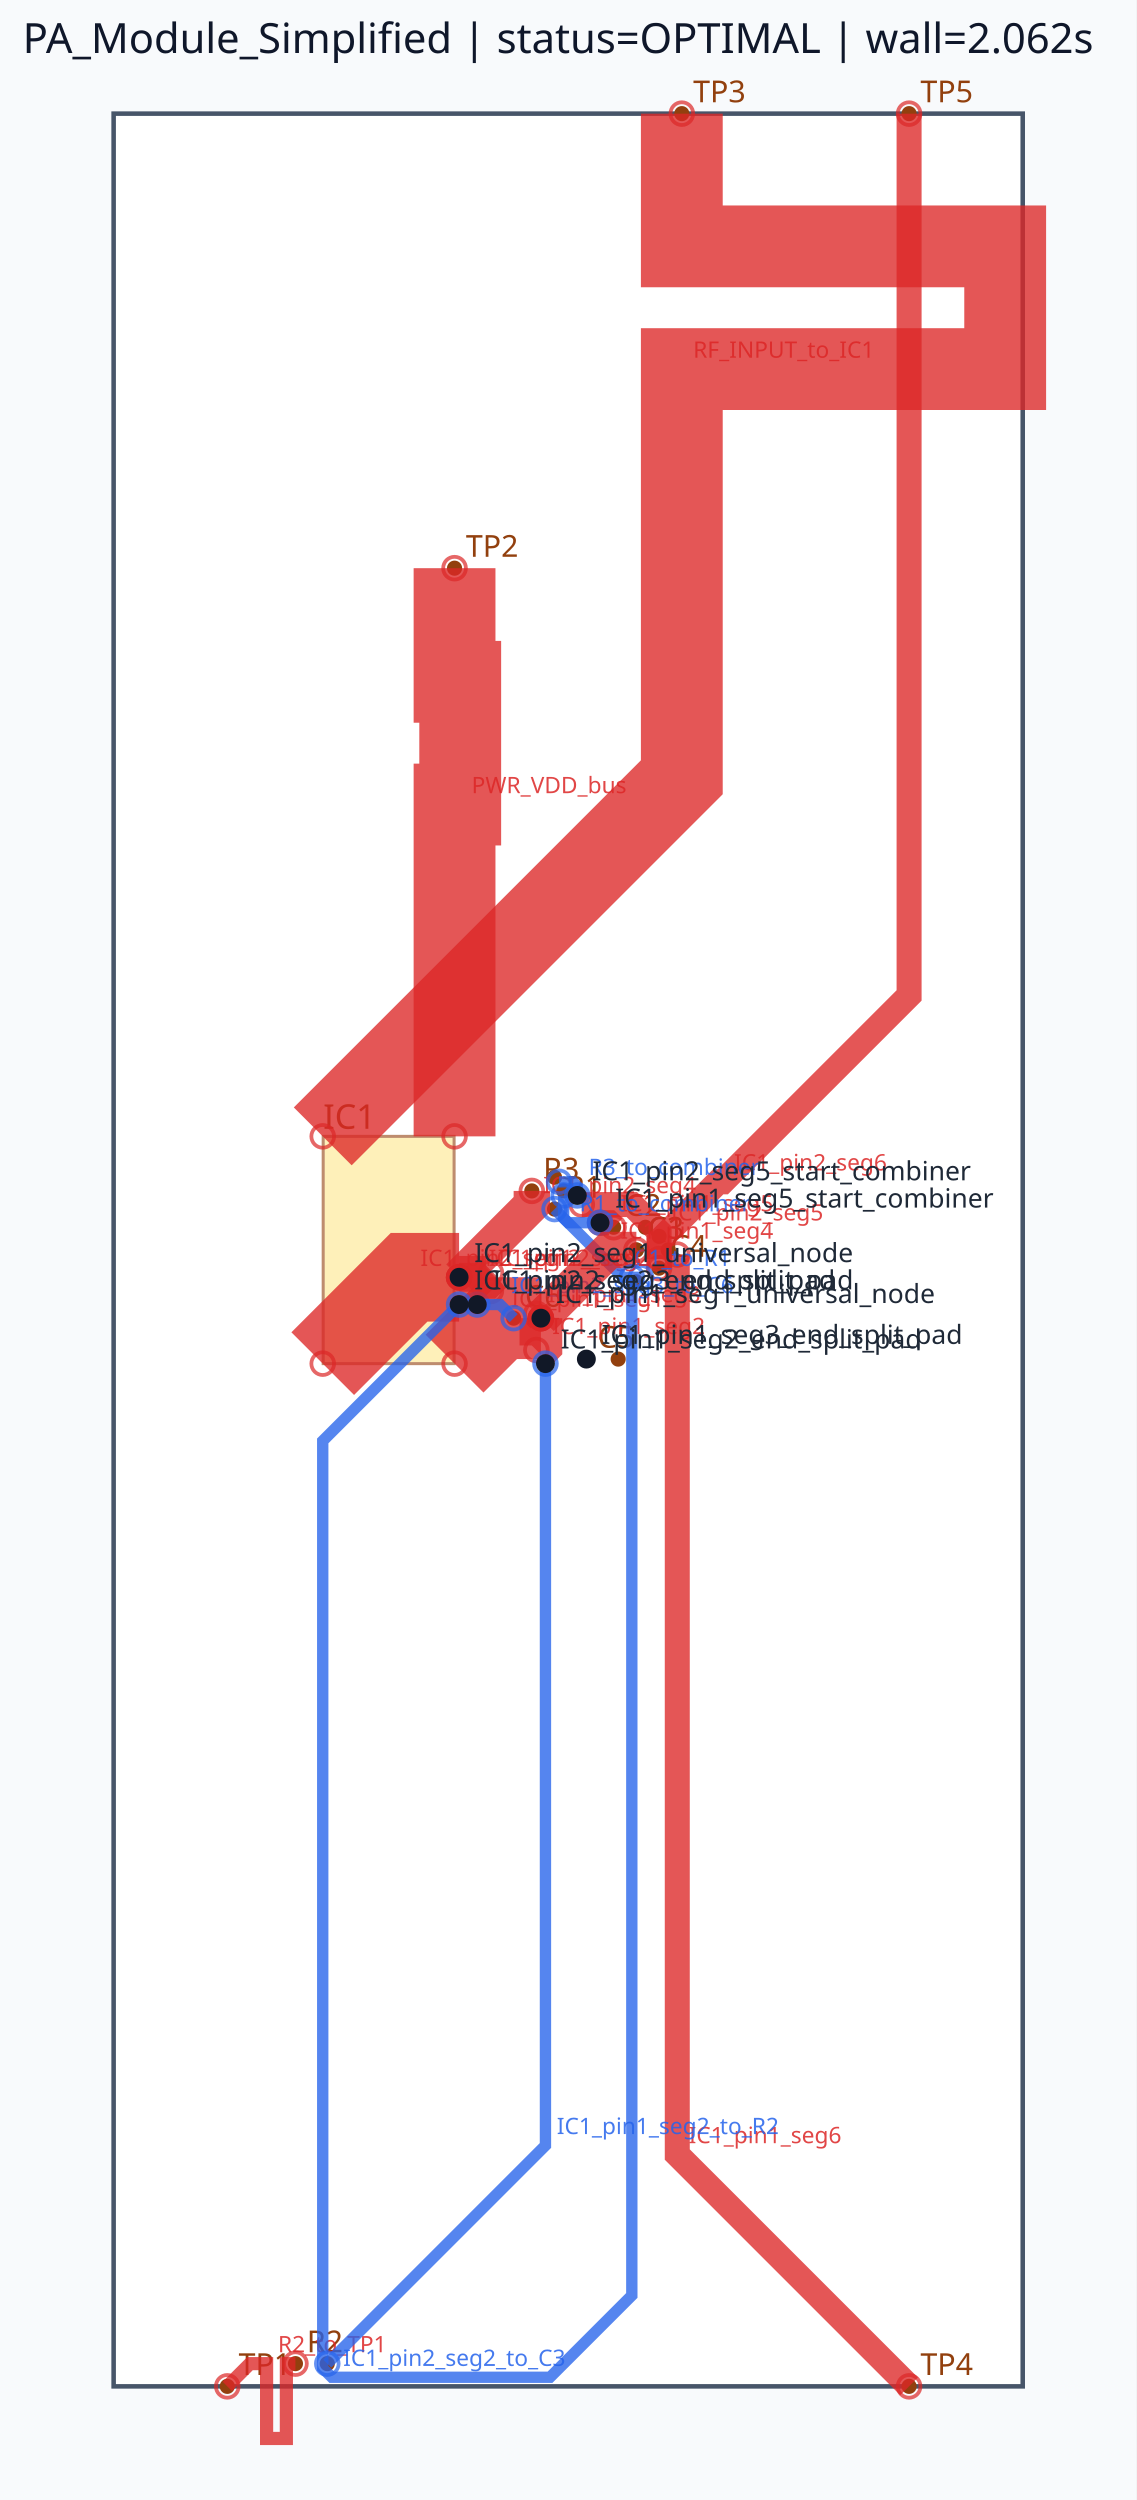
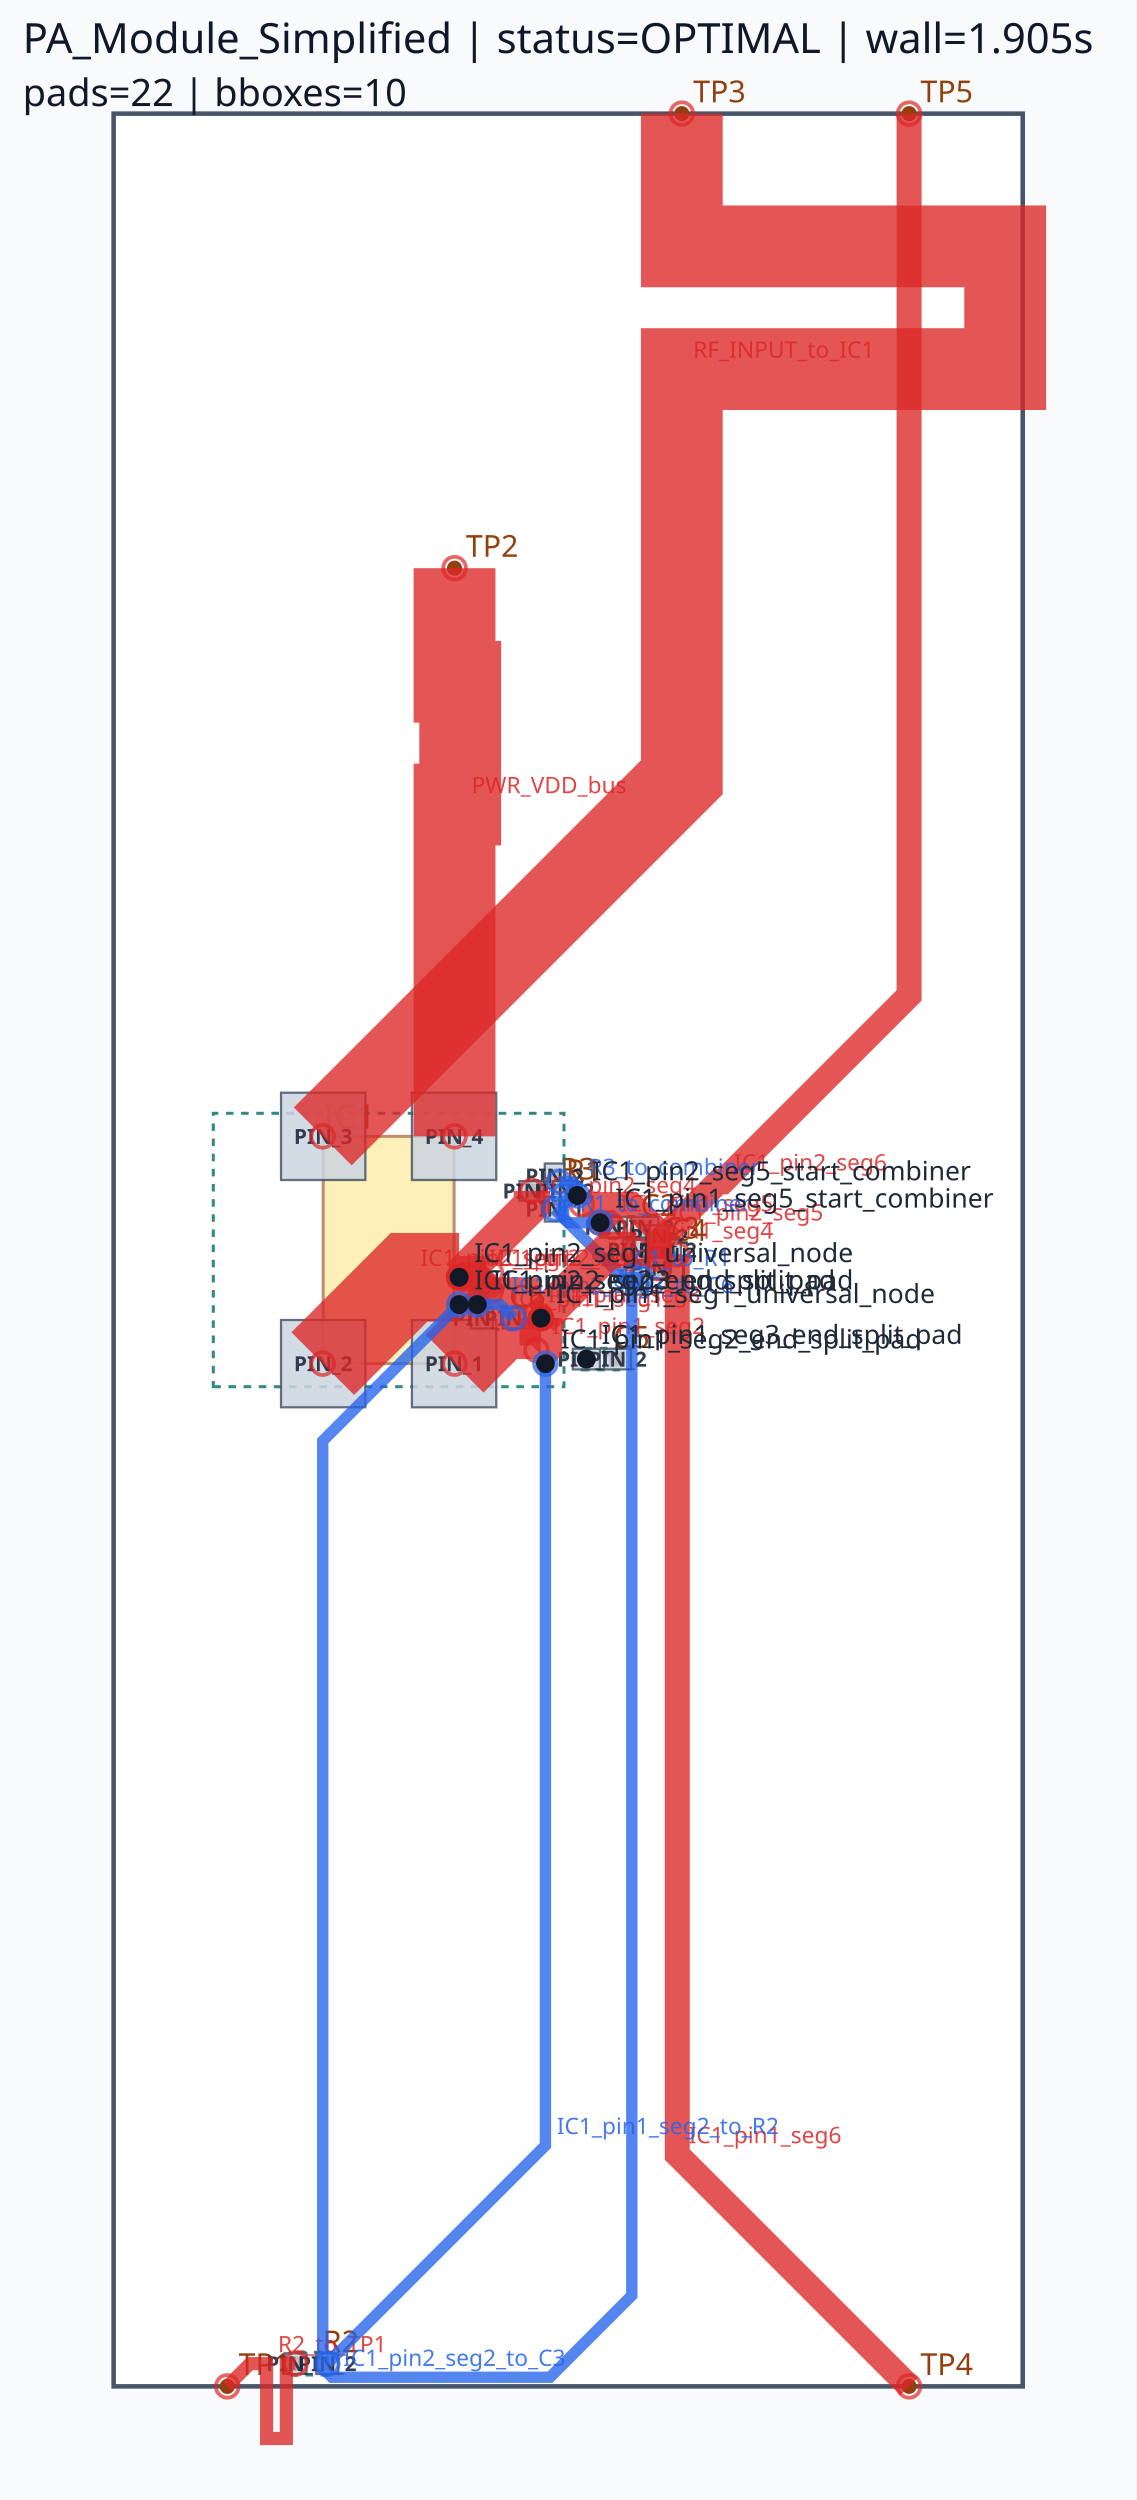
<svg xmlns="http://www.w3.org/2000/svg" viewBox="0 0 300.0 660.0" width="300.0" height="660.0">
  <rect x="0" y="0" width="100%" height="100%" fill="#f8fafc" />
  <rect x="30.00" y="30.00" width="240.00" height="600.00" fill="#ffffff" stroke="#475569" stroke-width="1.2" />
  <rect x="85.32" y="300.00" width="34.56" height="60.00" fill="#fde68a" stroke="#92400e" stroke-width="0.8" opacity="0.6" />
  <text x="85.32" y="298.00" font-family="sans-serif" font-size="9" fill="#92400e">IC1</text>
  <circle cx="60.00" cy="630.00" r="2" fill="#92400e" />
  <text x="63.00" y="627.00" font-family="sans-serif" font-size="8" fill="#92400e">TP1</text>
  <circle cx="120.00" cy="150.00" r="2" fill="#92400e" />
  <text x="123.00" y="147.00" font-family="sans-serif" font-size="8" fill="#92400e">TP2</text>
  <circle cx="180.00" cy="30.00" r="2" fill="#92400e" />
  <text x="183.00" y="27.00" font-family="sans-serif" font-size="8" fill="#92400e">TP3</text>
  <circle cx="240.00" cy="630.00" r="2" fill="#92400e" />
  <text x="243.00" y="627.00" font-family="sans-serif" font-size="8" fill="#92400e">TP4</text>
  <circle cx="240.00" cy="30.00" r="2" fill="#92400e" />
  <text x="243.00" y="27.00" font-family="sans-serif" font-size="8" fill="#92400e">TP5</text>
  <circle cx="168.00" cy="330.00" r="2" fill="#92400e" />
-   <circle cx="168.00" cy="338.40" r="2" fill="#92400e" />
-   <text x="171.00" y="327.00" font-family="sans-serif" font-size="8" fill="#92400e">C1</text>
+   <circle cx="168.00" cy="338.22" r="2" fill="#92400e" />
+   <text x="171.00" y="331.11" font-family="sans-serif" font-size="8" fill="#92400e">C1</text>
  <circle cx="146.40" cy="319.20" r="2" fill="#92400e" />
-   <circle cx="146.40" cy="310.80" r="2" fill="#92400e" />
-   <text x="149.40" y="316.20" font-family="sans-serif" font-size="8" fill="#92400e">R1</text>
+   <circle cx="146.40" cy="310.44" r="2" fill="#92400e" />
+   <text x="149.40" y="311.82" font-family="sans-serif" font-size="8" fill="#92400e">R1</text>
  <circle cx="162.00" cy="324.00" r="2" fill="#92400e" />
-   <circle cx="170.40" cy="324.00" r="2" fill="#92400e" />
-   <text x="165.00" y="321.00" font-family="sans-serif" font-size="8" fill="#92400e">C2</text>
+   <circle cx="170.22" cy="324.00" r="2" fill="#92400e" />
+   <text x="169.11" y="321.00" font-family="sans-serif" font-size="8" fill="#92400e">C2</text>
  <circle cx="78.00" cy="624.00" r="2" fill="#92400e" />
  <circle cx="86.40" cy="624.00" r="2" fill="#92400e" />
-   <text x="81.00" y="621.00" font-family="sans-serif" font-size="8" fill="#92400e">R2</text>
+   <text x="85.20" y="621.00" font-family="sans-serif" font-size="8" fill="#92400e">R2</text>
  <circle cx="168.00" cy="330.00" r="2" fill="#92400e" />
-   <circle cx="176.40" cy="330.00" r="2" fill="#92400e" />
-   <text x="171.00" y="327.00" font-family="sans-serif" font-size="8" fill="#92400e">C3</text>
+   <circle cx="176.22" cy="330.00" r="2" fill="#92400e" />
+   <text x="175.11" y="327.00" font-family="sans-serif" font-size="8" fill="#92400e">C3</text>
  <circle cx="140.40" cy="314.40" r="2" fill="#92400e" />
-   <circle cx="148.80" cy="314.40" r="2" fill="#92400e" />
-   <text x="143.40" y="311.40" font-family="sans-serif" font-size="8" fill="#92400e">R3</text>
+   <circle cx="149.16" cy="314.40" r="2" fill="#92400e" />
+   <text x="147.78" y="311.40" font-family="sans-serif" font-size="8" fill="#92400e">R3</text>
  <circle cx="174.00" cy="334.80" r="2" fill="#92400e" />
  <circle cx="174.00" cy="326.40" r="2" fill="#92400e" />
-   <text x="177.00" y="331.80" font-family="sans-serif" font-size="8" fill="#92400e">C4</text>
+   <text x="177.00" y="327.60" font-family="sans-serif" font-size="8" fill="#92400e">C4</text>
  <circle cx="154.80" cy="358.80" r="2" fill="#92400e" />
-   <circle cx="163.20" cy="358.80" r="2" fill="#92400e" />
-   <text x="157.80" y="355.80" font-family="sans-serif" font-size="8" fill="#92400e">C5</text>
-   <circle cx="144.00" cy="348.00" r="2" fill="#92400e" />
+   <circle cx="163.02" cy="358.80" r="2" fill="#92400e" />
+   <text x="161.91" y="355.80" font-family="sans-serif" font-size="8" fill="#92400e">C5</text>
+   <circle cx="127.20" cy="348.00" r="2" fill="#92400e" />
  <circle cx="135.60" cy="348.00" r="2" fill="#92400e" />
-   <text x="138.60" y="345.00" font-family="sans-serif" font-size="8" fill="#92400e">C6</text>
+   <text x="134.40" y="345.00" font-family="sans-serif" font-size="8" fill="#92400e">C6</text>
+   <path d="M 56.31,366.09 L 148.89,366.09 L 148.89,293.91 L 56.31,293.91 Z" class="component-bbox" fill="none" stroke="#0f766e" stroke-width="0.8" stroke-dasharray="2 2" opacity="0.85" />
+   <path d="M 165.15,328.86 L 165.15,339.36 L 170.85,339.36 L 170.85,328.86 Z" class="component-bbox" fill="none" stroke="#0f766e" stroke-width="0.8" stroke-dasharray="2 2" opacity="0.85" />
+   <path d="M 149.10,320.22 L 149.10,309.42 L 143.70,309.42 L 143.70,320.22 Z" class="component-bbox" fill="none" stroke="#0f766e" stroke-width="0.8" stroke-dasharray="2 2" opacity="0.85" />
+   <path d="M 160.86,326.85 L 171.36,326.85 L 171.36,321.15 L 160.86,321.15 Z" class="component-bbox" fill="none" stroke="#0f766e" stroke-width="0.8" stroke-dasharray="2 2" opacity="0.85" />
+   <path d="M 76.65,627.00 L 87.75,627.00 L 87.75,621.00 L 76.65,621.00 Z" class="component-bbox" fill="none" stroke="#0f766e" stroke-width="0.8" stroke-dasharray="2 2" opacity="0.85" />
+   <path d="M 166.86,332.85 L 177.36,332.85 L 177.36,327.15 L 166.86,327.15 Z" class="component-bbox" fill="none" stroke="#0f766e" stroke-width="0.8" stroke-dasharray="2 2" opacity="0.85" />
+   <path d="M 139.38,317.10 L 150.18,317.10 L 150.18,311.70 L 139.38,311.70 Z" class="component-bbox" fill="none" stroke="#0f766e" stroke-width="0.8" stroke-dasharray="2 2" opacity="0.85" />
+   <path d="M 177.00,336.15 L 177.00,325.05 L 171.00,325.05 L 171.00,336.15 Z" class="component-bbox" fill="none" stroke="#0f766e" stroke-width="0.8" stroke-dasharray="2 2" opacity="0.85" />
+   <path d="M 153.66,361.65 L 164.16,361.65 L 164.16,355.95 L 153.66,355.95 Z" class="component-bbox" fill="none" stroke="#0f766e" stroke-width="0.8" stroke-dasharray="2 2" opacity="0.85" />
+   <path d="M 125.85,351.00 L 136.95,351.00 L 136.95,345.00 L 125.85,345.00 Z" class="component-bbox" fill="none" stroke="#0f766e" stroke-width="0.8" stroke-dasharray="2 2" opacity="0.85" />
+   <polygon points="108.75,348.48 108.75,371.52 131.01,371.52 131.01,348.48" fill="#cbd5e1" stroke="#475569" stroke-width="0.6" opacity="0.85" />
+   <text x="119.88" y="362.00" font-family="sans-serif" font-size="5.5" text-anchor="middle" font-weight="bold" fill="#1e293b" opacity="0.9">PIN_1</text>
+   <polygon points="74.19,348.48 74.19,371.52 96.45,371.52 96.45,348.48" fill="#cbd5e1" stroke="#475569" stroke-width="0.6" opacity="0.85" />
+   <text x="85.32" y="362.00" font-family="sans-serif" font-size="5.5" text-anchor="middle" font-weight="bold" fill="#1e293b" opacity="0.9">PIN_2</text>
+   <polygon points="96.45,311.52 96.45,288.48 74.19,288.48 74.19,311.52" fill="#cbd5e1" stroke="#475569" stroke-width="0.6" opacity="0.85" />
+   <text x="85.32" y="302.00" font-family="sans-serif" font-size="5.5" text-anchor="middle" font-weight="bold" fill="#1e293b" opacity="0.9">PIN_3</text>
+   <polygon points="131.01,311.52 131.01,288.48 108.75,288.48 108.75,311.52" fill="#cbd5e1" stroke="#475569" stroke-width="0.6" opacity="0.85" />
+   <text x="119.88" y="302.00" font-family="sans-serif" font-size="5.5" text-anchor="middle" font-weight="bold" fill="#1e293b" opacity="0.9">PIN_4</text>
+   <polygon points="165.27,326.43 165.27,333.57 170.73,333.57 170.73,326.43" fill="#cbd5e1" stroke="#475569" stroke-width="0.6" opacity="0.85" />
+   <text x="168.00" y="332.00" font-family="sans-serif" font-size="5.5" text-anchor="middle" font-weight="bold" fill="#1e293b" opacity="0.9">PIN_1</text>
+   <polygon points="165.27,334.65 165.27,341.79 170.73,341.79 170.73,334.65" fill="#cbd5e1" stroke="#475569" stroke-width="0.6" opacity="0.85" />
+   <text x="168.00" y="340.22" font-family="sans-serif" font-size="5.5" text-anchor="middle" font-weight="bold" fill="#1e293b" opacity="0.9">PIN_2</text>
+   <polygon points="148.98,322.47 148.98,315.93 143.82,315.93 143.82,322.47" fill="#cbd5e1" stroke="#475569" stroke-width="0.6" opacity="0.85" />
+   <text x="146.40" y="321.20" font-family="sans-serif" font-size="5.5" text-anchor="middle" font-weight="bold" fill="#1e293b" opacity="0.9">PIN_1</text>
+   <polygon points="148.98,313.71 148.98,307.17 143.82,307.17 143.82,313.71" fill="#cbd5e1" stroke="#475569" stroke-width="0.6" opacity="0.85" />
+   <text x="146.40" y="312.44" font-family="sans-serif" font-size="5.5" text-anchor="middle" font-weight="bold" fill="#1e293b" opacity="0.9">PIN_2</text>
+   <polygon points="158.43,326.73 165.57,326.73 165.57,321.27 158.43,321.27" fill="#cbd5e1" stroke="#475569" stroke-width="0.6" opacity="0.85" />
+   <text x="162.00" y="326.00" font-family="sans-serif" font-size="5.5" text-anchor="middle" font-weight="bold" fill="#1e293b" opacity="0.9">PIN_1</text>
+   <polygon points="166.65,326.73 173.79,326.73 173.79,321.27 166.65,321.27" fill="#cbd5e1" stroke="#475569" stroke-width="0.6" opacity="0.85" />
+   <text x="170.22" y="326.00" font-family="sans-serif" font-size="5.5" text-anchor="middle" font-weight="bold" fill="#1e293b" opacity="0.9">PIN_2</text>
+   <polygon points="80.91,621.27 75.09,621.27 75.09,626.73 80.91,626.73" fill="#cbd5e1" stroke="#475569" stroke-width="0.6" opacity="0.85" />
+   <text x="78.00" y="626.00" font-family="sans-serif" font-size="5.5" text-anchor="middle" font-weight="bold" fill="#1e293b" opacity="0.9">PIN_1</text>
+   <polygon points="83.49,626.73 89.31,626.73 89.31,621.27 83.49,621.27" fill="#cbd5e1" stroke="#475569" stroke-width="0.6" opacity="0.85" />
+   <text x="86.40" y="626.00" font-family="sans-serif" font-size="5.5" text-anchor="middle" font-weight="bold" fill="#1e293b" opacity="0.9">PIN_2</text>
+   <polygon points="164.43,332.73 171.57,332.73 171.57,327.27 164.43,327.27" fill="#cbd5e1" stroke="#475569" stroke-width="0.6" opacity="0.85" />
+   <text x="168.00" y="332.00" font-family="sans-serif" font-size="5.5" text-anchor="middle" font-weight="bold" fill="#1e293b" opacity="0.9">PIN_1</text>
+   <polygon points="172.65,332.73 179.79,332.73 179.79,327.27 172.65,327.27" fill="#cbd5e1" stroke="#475569" stroke-width="0.6" opacity="0.85" />
+   <text x="176.22" y="332.00" font-family="sans-serif" font-size="5.5" text-anchor="middle" font-weight="bold" fill="#1e293b" opacity="0.9">PIN_2</text>
+   <polygon points="137.13,316.98 143.67,316.98 143.67,311.82 137.13,311.82" fill="#cbd5e1" stroke="#475569" stroke-width="0.6" opacity="0.85" />
+   <text x="140.40" y="316.40" font-family="sans-serif" font-size="5.5" text-anchor="middle" font-weight="bold" fill="#1e293b" opacity="0.9">PIN_1</text>
+   <polygon points="145.89,316.98 152.43,316.98 152.43,311.82 145.89,311.82" fill="#cbd5e1" stroke="#475569" stroke-width="0.6" opacity="0.85" />
+   <text x="149.16" y="316.40" font-family="sans-serif" font-size="5.5" text-anchor="middle" font-weight="bold" fill="#1e293b" opacity="0.9">PIN_2</text>
+   <polygon points="171.27,331.89 171.27,337.71 176.73,337.71 176.73,331.89" fill="#cbd5e1" stroke="#475569" stroke-width="0.6" opacity="0.85" />
+   <text x="174.00" y="336.80" font-family="sans-serif" font-size="5.5" text-anchor="middle" font-weight="bold" fill="#1e293b" opacity="0.9">PIN_1</text>
+   <polygon points="176.73,329.31 176.73,323.49 171.27,323.49 171.27,329.31" fill="#cbd5e1" stroke="#475569" stroke-width="0.6" opacity="0.85" />
+   <text x="174.00" y="328.40" font-family="sans-serif" font-size="5.5" text-anchor="middle" font-weight="bold" fill="#1e293b" opacity="0.9">PIN_2</text>
+   <polygon points="151.23,361.53 158.37,361.53 158.37,356.07 151.23,356.07" fill="#cbd5e1" stroke="#475569" stroke-width="0.6" opacity="0.85" />
+   <text x="154.80" y="360.80" font-family="sans-serif" font-size="5.5" text-anchor="middle" font-weight="bold" fill="#1e293b" opacity="0.9">PIN_1</text>
+   <polygon points="159.45,361.53 166.59,361.53 166.59,356.07 159.45,356.07" fill="#cbd5e1" stroke="#475569" stroke-width="0.6" opacity="0.85" />
+   <text x="163.02" y="360.80" font-family="sans-serif" font-size="5.5" text-anchor="middle" font-weight="bold" fill="#1e293b" opacity="0.9">PIN_2</text>
+   <polygon points="130.11,345.27 124.29,345.27 124.29,350.73 130.11,350.73" fill="#cbd5e1" stroke="#475569" stroke-width="0.6" opacity="0.85" />
+   <text x="127.20" y="350.00" font-family="sans-serif" font-size="5.5" text-anchor="middle" font-weight="bold" fill="#1e293b" opacity="0.9">PIN_1</text>
+   <polygon points="132.69,350.73 138.51,350.73 138.51,345.27 132.69,345.27" fill="#cbd5e1" stroke="#475569" stroke-width="0.6" opacity="0.85" />
+   <text x="135.60" y="350.00" font-family="sans-serif" font-size="5.5" text-anchor="middle" font-weight="bold" fill="#1e293b" opacity="0.9">PIN_2</text>
  <polyline points="85.20,360.00 108.00,337.20 121.20,337.20" fill="none" stroke="#dc2626" stroke-width="23.40" stroke-linecap="butt" stroke-linejoin="miter" opacity="0.78" />
  <circle cx="85.20" cy="360.00" r="3" fill="none" stroke="#dc2626" stroke-width="1.0" opacity="0.7" />
  <circle cx="121.20" cy="337.20" r="3" fill="none" stroke="#dc2626" stroke-width="1.0" opacity="0.7" />
  <text x="111.00" y="334.20" font-family="sans-serif" font-size="6" fill="#dc2626" opacity="0.85">IC1_pin2_seg1</text>
  <polyline points="120.00,360.00 132.00,348.00 142.80,348.00" fill="none" stroke="#dc2626" stroke-width="21.60" stroke-linecap="butt" stroke-linejoin="miter" opacity="0.78" />
  <circle cx="120.00" cy="360.00" r="3" fill="none" stroke="#dc2626" stroke-width="1.0" opacity="0.7" />
  <circle cx="142.80" cy="348.00" r="3" fill="none" stroke="#dc2626" stroke-width="1.0" opacity="0.7" />
  <text x="135.00" y="345.00" font-family="sans-serif" font-size="6" fill="#dc2626" opacity="0.85">IC1_pin1_seg1</text>
  <polyline points="121.20,337.20 140.40,318.00 140.40,314.40" fill="none" stroke="#dc2626" stroke-width="9.60" stroke-linecap="butt" stroke-linejoin="miter" opacity="0.78" />
  <circle cx="121.20" cy="337.20" r="3" fill="none" stroke="#dc2626" stroke-width="1.0" opacity="0.7" />
  <circle cx="140.40" cy="314.40" r="3" fill="none" stroke="#dc2626" stroke-width="1.0" opacity="0.7" />
  <text x="143.40" y="315.00" font-family="sans-serif" font-size="6" fill="#dc2626" opacity="0.85">IC1_pin2_seg4</text>
  <polyline points="142.80,348.00 142.80,355.20 141.60,356.40" fill="none" stroke="#dc2626" stroke-width="11.28" stroke-linecap="butt" stroke-linejoin="miter" opacity="0.78" />
  <circle cx="142.80" cy="348.00" r="3" fill="none" stroke="#dc2626" stroke-width="1.0" opacity="0.7" />
  <circle cx="141.60" cy="356.40" r="3" fill="none" stroke="#dc2626" stroke-width="1.0" opacity="0.7" />
  <text x="145.80" y="352.20" font-family="sans-serif" font-size="6" fill="#dc2626" opacity="0.85">IC1_pin1_seg2</text>
  <polyline points="158.40,322.80 160.80,322.80 162.00,324.00" fill="none" stroke="#dc2626" stroke-width="6.60" stroke-linecap="butt" stroke-linejoin="miter" opacity="0.78" />
  <circle cx="158.40" cy="322.80" r="3" fill="none" stroke="#dc2626" stroke-width="1.0" opacity="0.7" />
  <circle cx="162.00" cy="324.00" r="3" fill="none" stroke="#dc2626" stroke-width="1.0" opacity="0.7" />
  <text x="163.80" y="319.80" font-family="sans-serif" font-size="6" fill="#dc2626" opacity="0.85">IC1_pin1_seg5</text>
  <polyline points="153.60,318.00 166.80,318.00 174.00,325.20 174.00,334.80" fill="none" stroke="#dc2626" stroke-width="6.60" stroke-linecap="butt" stroke-linejoin="miter" opacity="0.78" />
  <circle cx="153.60" cy="318.00" r="3" fill="none" stroke="#dc2626" stroke-width="1.0" opacity="0.7" />
  <circle cx="174.00" cy="334.80" r="3" fill="none" stroke="#dc2626" stroke-width="1.0" opacity="0.7" />
  <text x="177.00" y="322.20" font-family="sans-serif" font-size="6" fill="#dc2626" opacity="0.85">IC1_pin2_seg5</text>
  <polyline points="142.80,348.00 141.60,346.80" fill="none" stroke="#dc2626" stroke-width="7.62" stroke-linecap="butt" stroke-linejoin="miter" opacity="0.78" />
  <circle cx="142.80" cy="348.00" r="3" fill="none" stroke="#dc2626" stroke-width="1.0" opacity="0.7" />
  <circle cx="141.60" cy="346.80" r="3" fill="none" stroke="#dc2626" stroke-width="1.0" opacity="0.7" />
  <text x="144.60" y="343.80" font-family="sans-serif" font-size="6" fill="#dc2626" opacity="0.85">IC1_pin1_seg3</text>
  <polyline points="121.20,337.20 126.00,337.20 129.60,340.80" fill="none" stroke="#dc2626" stroke-width="7.62" stroke-linecap="butt" stroke-linejoin="miter" opacity="0.78" />
  <circle cx="121.20" cy="337.20" r="3" fill="none" stroke="#dc2626" stroke-width="1.0" opacity="0.7" />
  <circle cx="129.60" cy="340.80" r="3" fill="none" stroke="#dc2626" stroke-width="1.0" opacity="0.7" />
  <text x="129.00" y="334.20" font-family="sans-serif" font-size="6" fill="#dc2626" opacity="0.85">IC1_pin2_seg3</text>
  <polyline points="180.00,30.00 180.00,65.04 265.37,65.04 265.37,97.44 180.00,97.44 180.00,170.16 180.00,205.20 85.20,300.00" fill="none" stroke="#dc2626" stroke-width="21.60" stroke-linecap="butt" stroke-linejoin="miter" opacity="0.78" />
  <circle cx="180.00" cy="30.00" r="3" fill="none" stroke="#dc2626" stroke-width="1.0" opacity="0.7" />
  <circle cx="85.20" cy="300.00" r="3" fill="none" stroke="#dc2626" stroke-width="1.0" opacity="0.7" />
  <text x="183.00" y="94.44" font-family="sans-serif" font-size="6" fill="#dc2626" opacity="0.85">RF_INPUT_to_IC1</text>
  <polyline points="120.00,150.00 120.00,180.00 121.50,180.00 121.50,212.40 120.00,212.40 120.00,270.00 120.00,300.00" fill="none" stroke="#dc2626" stroke-width="21.60" stroke-linecap="butt" stroke-linejoin="miter" opacity="0.78" />
  <circle cx="120.00" cy="150.00" r="3" fill="none" stroke="#dc2626" stroke-width="1.0" opacity="0.7" />
  <circle cx="120.00" cy="300.00" r="3" fill="none" stroke="#dc2626" stroke-width="1.0" opacity="0.7" />
  <text x="124.50" y="209.40" font-family="sans-serif" font-size="6" fill="#dc2626" opacity="0.85">PWR_VDD_bus</text>
  <polyline points="178.80,331.20 178.80,568.80 240.00,630.00" fill="none" stroke="#dc2626" stroke-width="6.60" stroke-linecap="butt" stroke-linejoin="miter" opacity="0.78" />
  <circle cx="178.80" cy="331.20" r="3" fill="none" stroke="#dc2626" stroke-width="1.0" opacity="0.7" />
  <circle cx="240.00" cy="630.00" r="3" fill="none" stroke="#dc2626" stroke-width="1.0" opacity="0.7" />
  <text x="181.80" y="565.80" font-family="sans-serif" font-size="6" fill="#dc2626" opacity="0.85">IC1_pin1_seg6</text>
  <polyline points="174.00,332.40 174.00,327.60 189.60,312.00 190.80,312.00 240.00,262.80 240.00,30.00" fill="none" stroke="#dc2626" stroke-width="6.60" stroke-linecap="butt" stroke-linejoin="miter" opacity="0.78" />
  <circle cx="174.00" cy="332.40" r="3" fill="none" stroke="#dc2626" stroke-width="1.0" opacity="0.7" />
  <circle cx="240.00" cy="30.00" r="3" fill="none" stroke="#dc2626" stroke-width="1.0" opacity="0.7" />
  <text x="193.80" y="309.00" font-family="sans-serif" font-size="6" fill="#dc2626" opacity="0.85">IC1_pin2_seg6</text>
  <polyline points="78.00,624.00 75.60,624.00 75.60,643.76 70.38,643.76 70.38,624.00 68.40,624.00 66.00,624.00 60.00,630.00" fill="none" stroke="#dc2626" stroke-width="3.48" stroke-linecap="butt" stroke-linejoin="miter" opacity="0.78" />
  <circle cx="78.00" cy="624.00" r="3" fill="none" stroke="#dc2626" stroke-width="1.0" opacity="0.7" />
  <circle cx="60.00" cy="630.00" r="3" fill="none" stroke="#dc2626" stroke-width="1.0" opacity="0.7" />
  <text x="73.38" y="621.00" font-family="sans-serif" font-size="6" fill="#dc2626" opacity="0.85">R2_to_TP1</text>
  <polyline points="144.00,360.00 144.00,566.40 86.40,624.00" fill="none" stroke="#2563eb" stroke-width="3.00" stroke-linecap="butt" stroke-linejoin="miter" opacity="0.78" />
  <circle cx="144.00" cy="360.00" r="3" fill="none" stroke="#2563eb" stroke-width="1.0" opacity="0.7" />
  <circle cx="86.40" cy="624.00" r="3" fill="none" stroke="#2563eb" stroke-width="1.0" opacity="0.7" />
  <text x="147.00" y="563.40" font-family="sans-serif" font-size="6" fill="#2563eb" opacity="0.85">IC1_pin1_seg2_to_R2</text>
  <polyline points="169.20,337.20 164.40,337.20 146.40,319.20" fill="none" stroke="#2563eb" stroke-width="3.00" stroke-linecap="butt" stroke-linejoin="miter" opacity="0.78" />
  <circle cx="169.20" cy="337.20" r="3" fill="none" stroke="#2563eb" stroke-width="1.0" opacity="0.7" />
  <circle cx="146.40" cy="319.20" r="3" fill="none" stroke="#2563eb" stroke-width="1.0" opacity="0.7" />
  <text x="167.40" y="334.20" font-family="sans-serif" font-size="6" fill="#2563eb" opacity="0.85">C1_to_R1</text>
  <polyline points="148.80,315.60 148.80,321.60 150.00,322.80 158.40,322.80" fill="none" stroke="#2563eb" stroke-width="3.00" stroke-linecap="butt" stroke-linejoin="miter" opacity="0.78" />
  <circle cx="148.80" cy="315.60" r="3" fill="none" stroke="#2563eb" stroke-width="1.0" opacity="0.7" />
  <circle cx="158.40" cy="322.80" r="3" fill="none" stroke="#2563eb" stroke-width="1.0" opacity="0.7" />
  <text x="153.00" y="319.80" font-family="sans-serif" font-size="6" fill="#2563eb" opacity="0.85">R1_to_combiner</text>
  <polyline points="147.60,312.00 151.20,312.00 152.40,313.20 152.40,315.60" fill="none" stroke="#2563eb" stroke-width="3.00" stroke-linecap="butt" stroke-linejoin="miter" opacity="0.78" />
  <circle cx="147.60" cy="312.00" r="3" fill="none" stroke="#2563eb" stroke-width="1.0" opacity="0.7" />
  <circle cx="152.40" cy="315.60" r="3" fill="none" stroke="#2563eb" stroke-width="1.0" opacity="0.7" />
  <text x="155.40" y="310.20" font-family="sans-serif" font-size="6" fill="#2563eb" opacity="0.85">R3_to_combiner</text>
  <polyline points="126.00,344.40 132.00,344.40 135.60,348.00" fill="none" stroke="#2563eb" stroke-width="3.00" stroke-linecap="butt" stroke-linejoin="miter" opacity="0.78" />
  <circle cx="126.00" cy="344.40" r="3" fill="none" stroke="#2563eb" stroke-width="1.0" opacity="0.7" />
  <circle cx="135.60" cy="348.00" r="3" fill="none" stroke="#2563eb" stroke-width="1.0" opacity="0.7" />
  <text x="135.00" y="341.40" font-family="sans-serif" font-size="6" fill="#2563eb" opacity="0.85">IC1_pin2_seg3_to_C6</text>
  <polyline points="142.80,348.00 160.80,330.00 168.00,330.00" fill="none" stroke="#dc2626" stroke-width="9.60" stroke-linecap="butt" stroke-linejoin="miter" opacity="0.78" />
  <circle cx="142.80" cy="348.00" r="3" fill="none" stroke="#dc2626" stroke-width="1.0" opacity="0.7" />
  <circle cx="168.00" cy="330.00" r="3" fill="none" stroke="#dc2626" stroke-width="1.0" opacity="0.7" />
  <text x="163.80" y="327.00" font-family="sans-serif" font-size="6" fill="#dc2626" opacity="0.85">IC1_pin1_seg4</text>
  <polyline points="121.20,337.20 128.40,337.20 129.60,336.00" fill="none" stroke="#dc2626" stroke-width="11.28" stroke-linecap="butt" stroke-linejoin="miter" opacity="0.78" />
  <circle cx="121.20" cy="337.20" r="3" fill="none" stroke="#dc2626" stroke-width="1.0" opacity="0.7" />
  <circle cx="129.60" cy="336.00" r="3" fill="none" stroke="#dc2626" stroke-width="1.0" opacity="0.7" />
  <text x="131.40" y="334.20" font-family="sans-serif" font-size="6" fill="#dc2626" opacity="0.85">IC1_pin2_seg2</text>
  <polyline points="121.20,344.40 85.20,380.40 85.20,625.20 87.60,627.60 145.20,627.60 166.80,606.00 166.80,337.20" fill="none" stroke="#2563eb" stroke-width="3.00" stroke-linecap="butt" stroke-linejoin="miter" opacity="0.78" />
  <circle cx="121.20" cy="344.40" r="3" fill="none" stroke="#2563eb" stroke-width="1.0" opacity="0.7" />
  <circle cx="166.80" cy="337.20" r="3" fill="none" stroke="#2563eb" stroke-width="1.0" opacity="0.7" />
  <text x="90.60" y="624.60" font-family="sans-serif" font-size="6" fill="#2563eb" opacity="0.85">IC1_pin2_seg2_to_C3</text>
  <circle cx="142.80" cy="348.00" r="2.5" fill="#111827" />
  <text x="146.80" y="344.00" font-family="sans-serif" font-size="7" fill="#1f2937">IC1_pin1_seg1_universal_node</text>
  <circle cx="144.00" cy="360.00" r="2.5" fill="#111827" />
  <text x="148.00" y="356.00" font-family="sans-serif" font-size="7" fill="#1f2937">IC1_pin1_seg2_end_split_pad</text>
  <circle cx="154.80" cy="358.80" r="2.5" fill="#111827" />
  <text x="158.80" y="354.80" font-family="sans-serif" font-size="7" fill="#1f2937">IC1_pin1_seg3_end_split_pad</text>
  <circle cx="158.40" cy="322.80" r="2.5" fill="#111827" />
  <text x="162.40" y="318.80" font-family="sans-serif" font-size="7" fill="#1f2937">IC1_pin1_seg5_start_combiner</text>
  <circle cx="121.20" cy="337.20" r="2.5" fill="#111827" />
  <text x="125.20" y="333.20" font-family="sans-serif" font-size="7" fill="#1f2937">IC1_pin2_seg1_universal_node</text>
  <circle cx="121.20" cy="344.40" r="2.5" fill="#111827" />
  <text x="125.20" y="340.40" font-family="sans-serif" font-size="7" fill="#1f2937">IC1_pin2_seg2_end_split_pad</text>
  <circle cx="126.00" cy="344.40" r="2.5" fill="#111827" />
  <text x="130.00" y="340.40" font-family="sans-serif" font-size="7" fill="#1f2937">IC1_pin2_seg3_end_split_pad</text>
  <circle cx="152.40" cy="315.60" r="2.5" fill="#111827" />
  <text x="156.40" y="311.60" font-family="sans-serif" font-size="7" fill="#1f2937">IC1_pin2_seg5_start_combiner</text>
-   <text x="6" y="14" font-family="sans-serif" font-size="11" fill="#0f172a">PA_Module_Simplified | status=OPTIMAL | wall=2.062s</text>
+   <text x="6" y="14" font-family="sans-serif" font-size="11" fill="#0f172a">PA_Module_Simplified | status=OPTIMAL | wall=1.905s</text>
+   <text x="6" y="28" font-family="sans-serif" font-size="10" fill="#111827">pads=22 | bboxes=10</text>
</svg>
